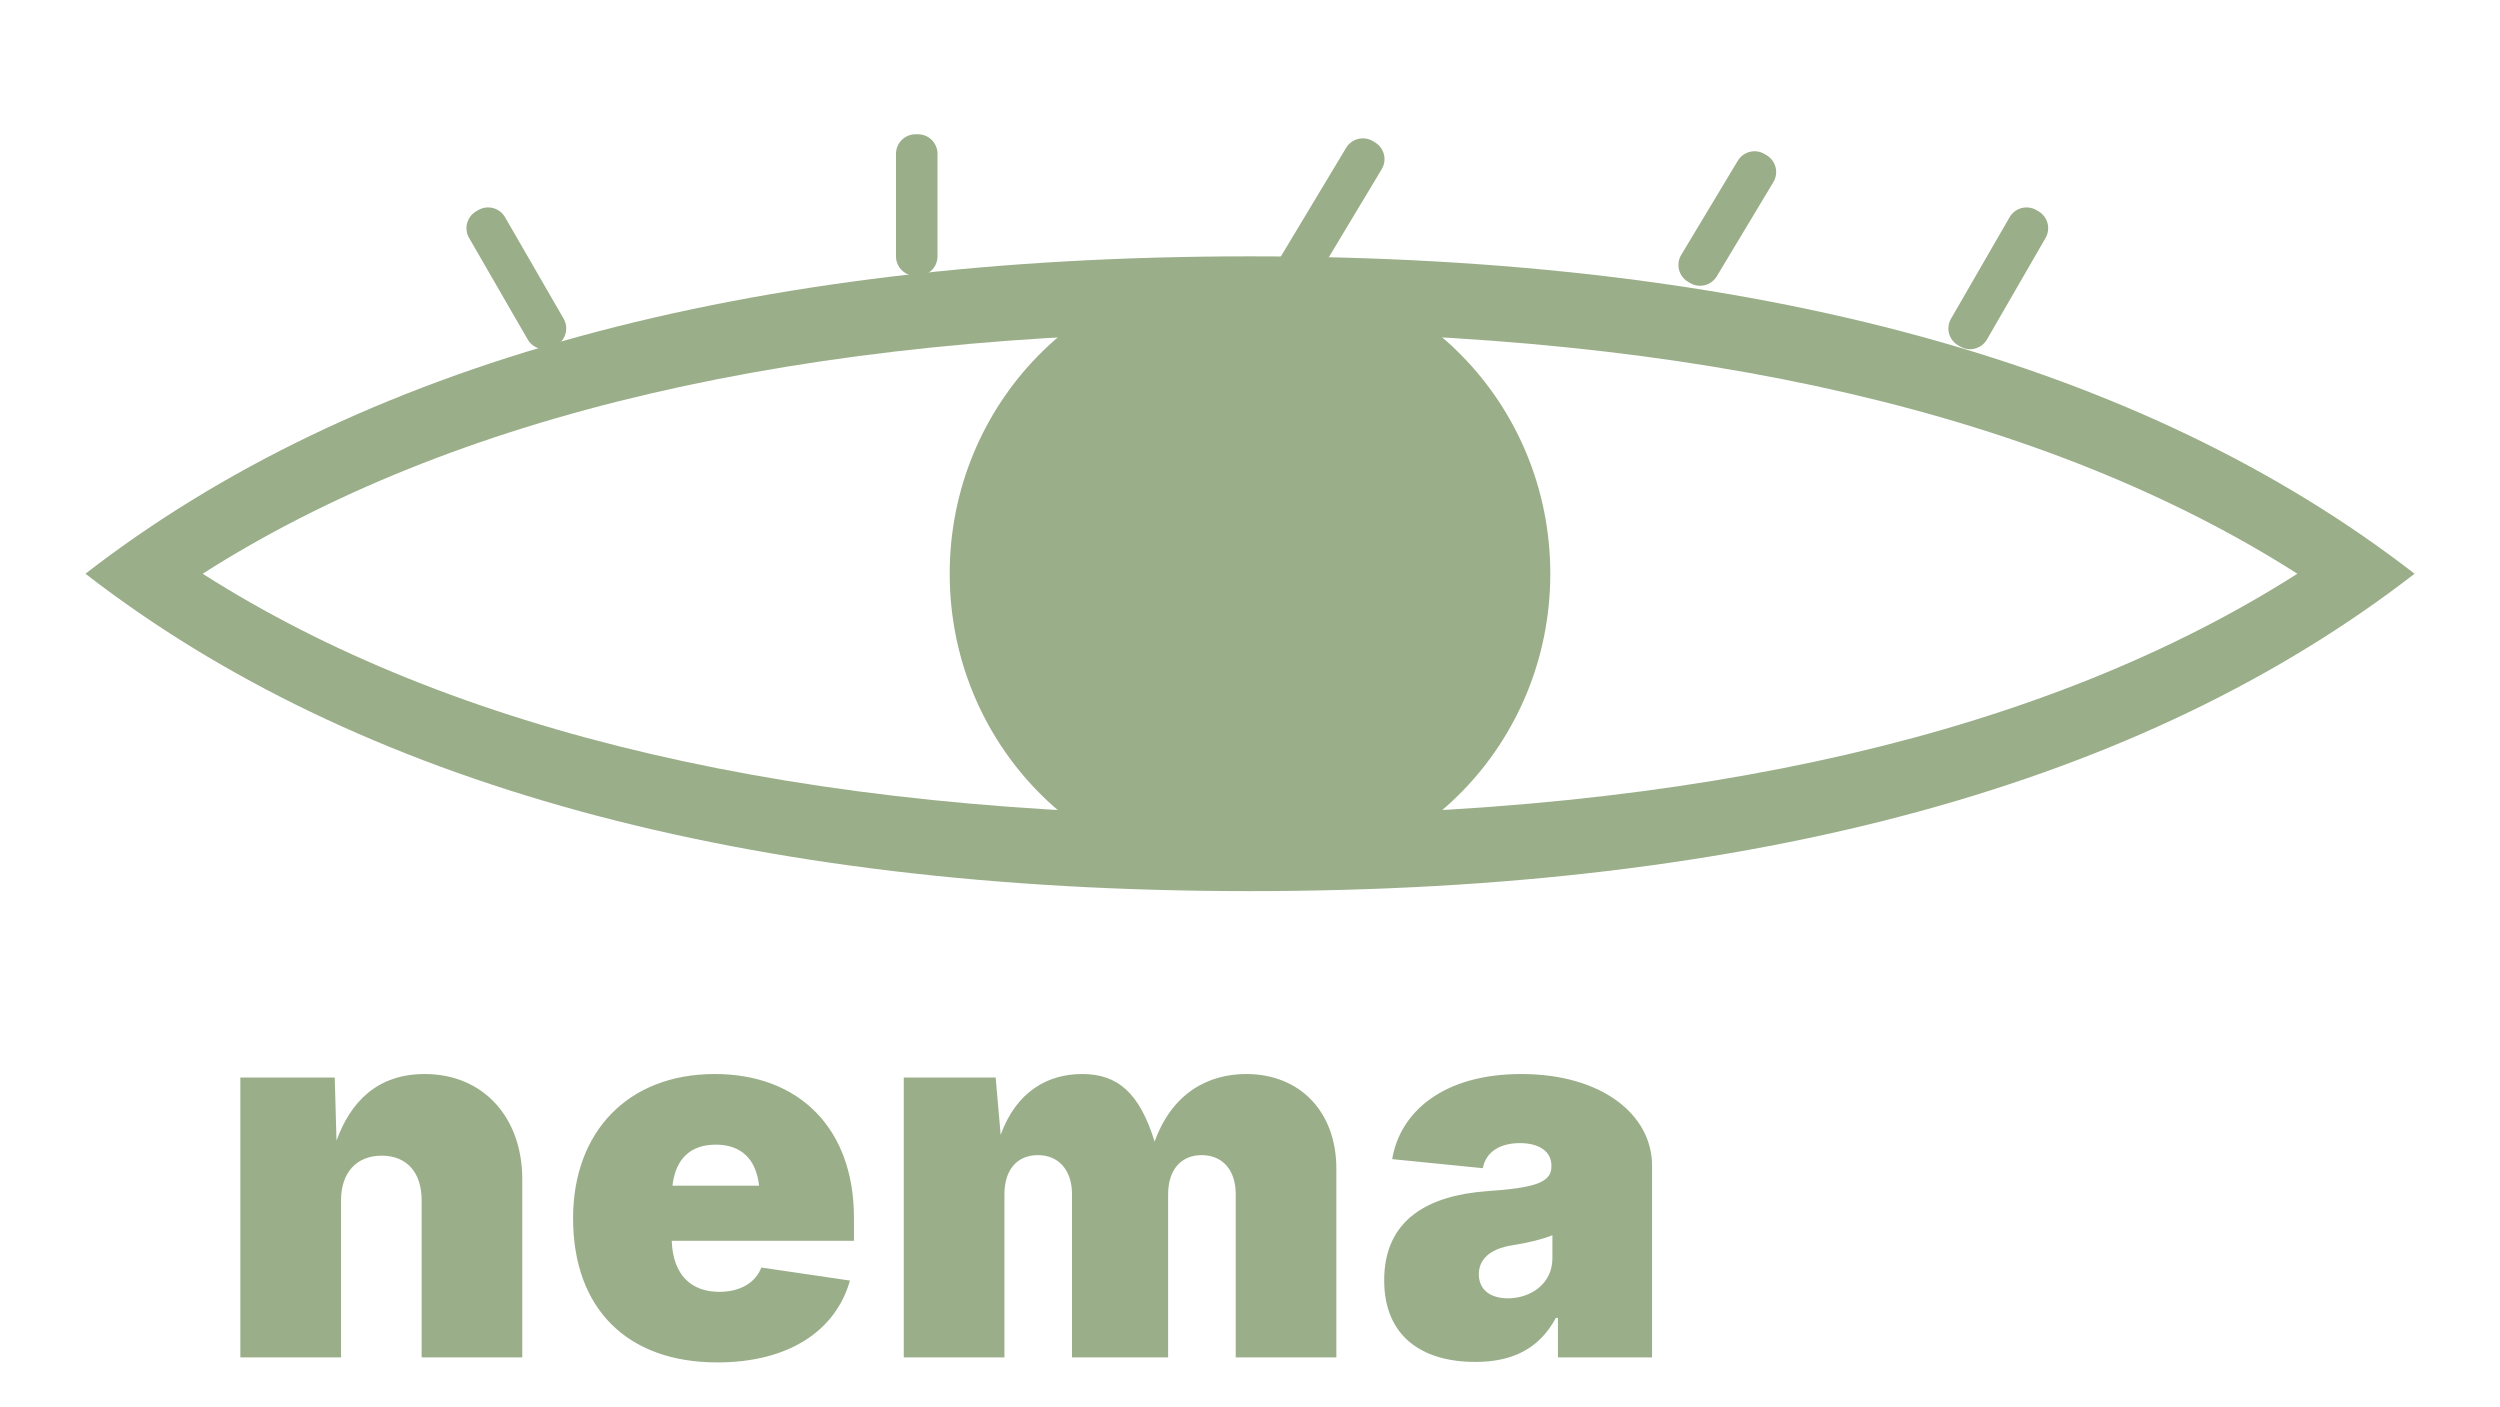
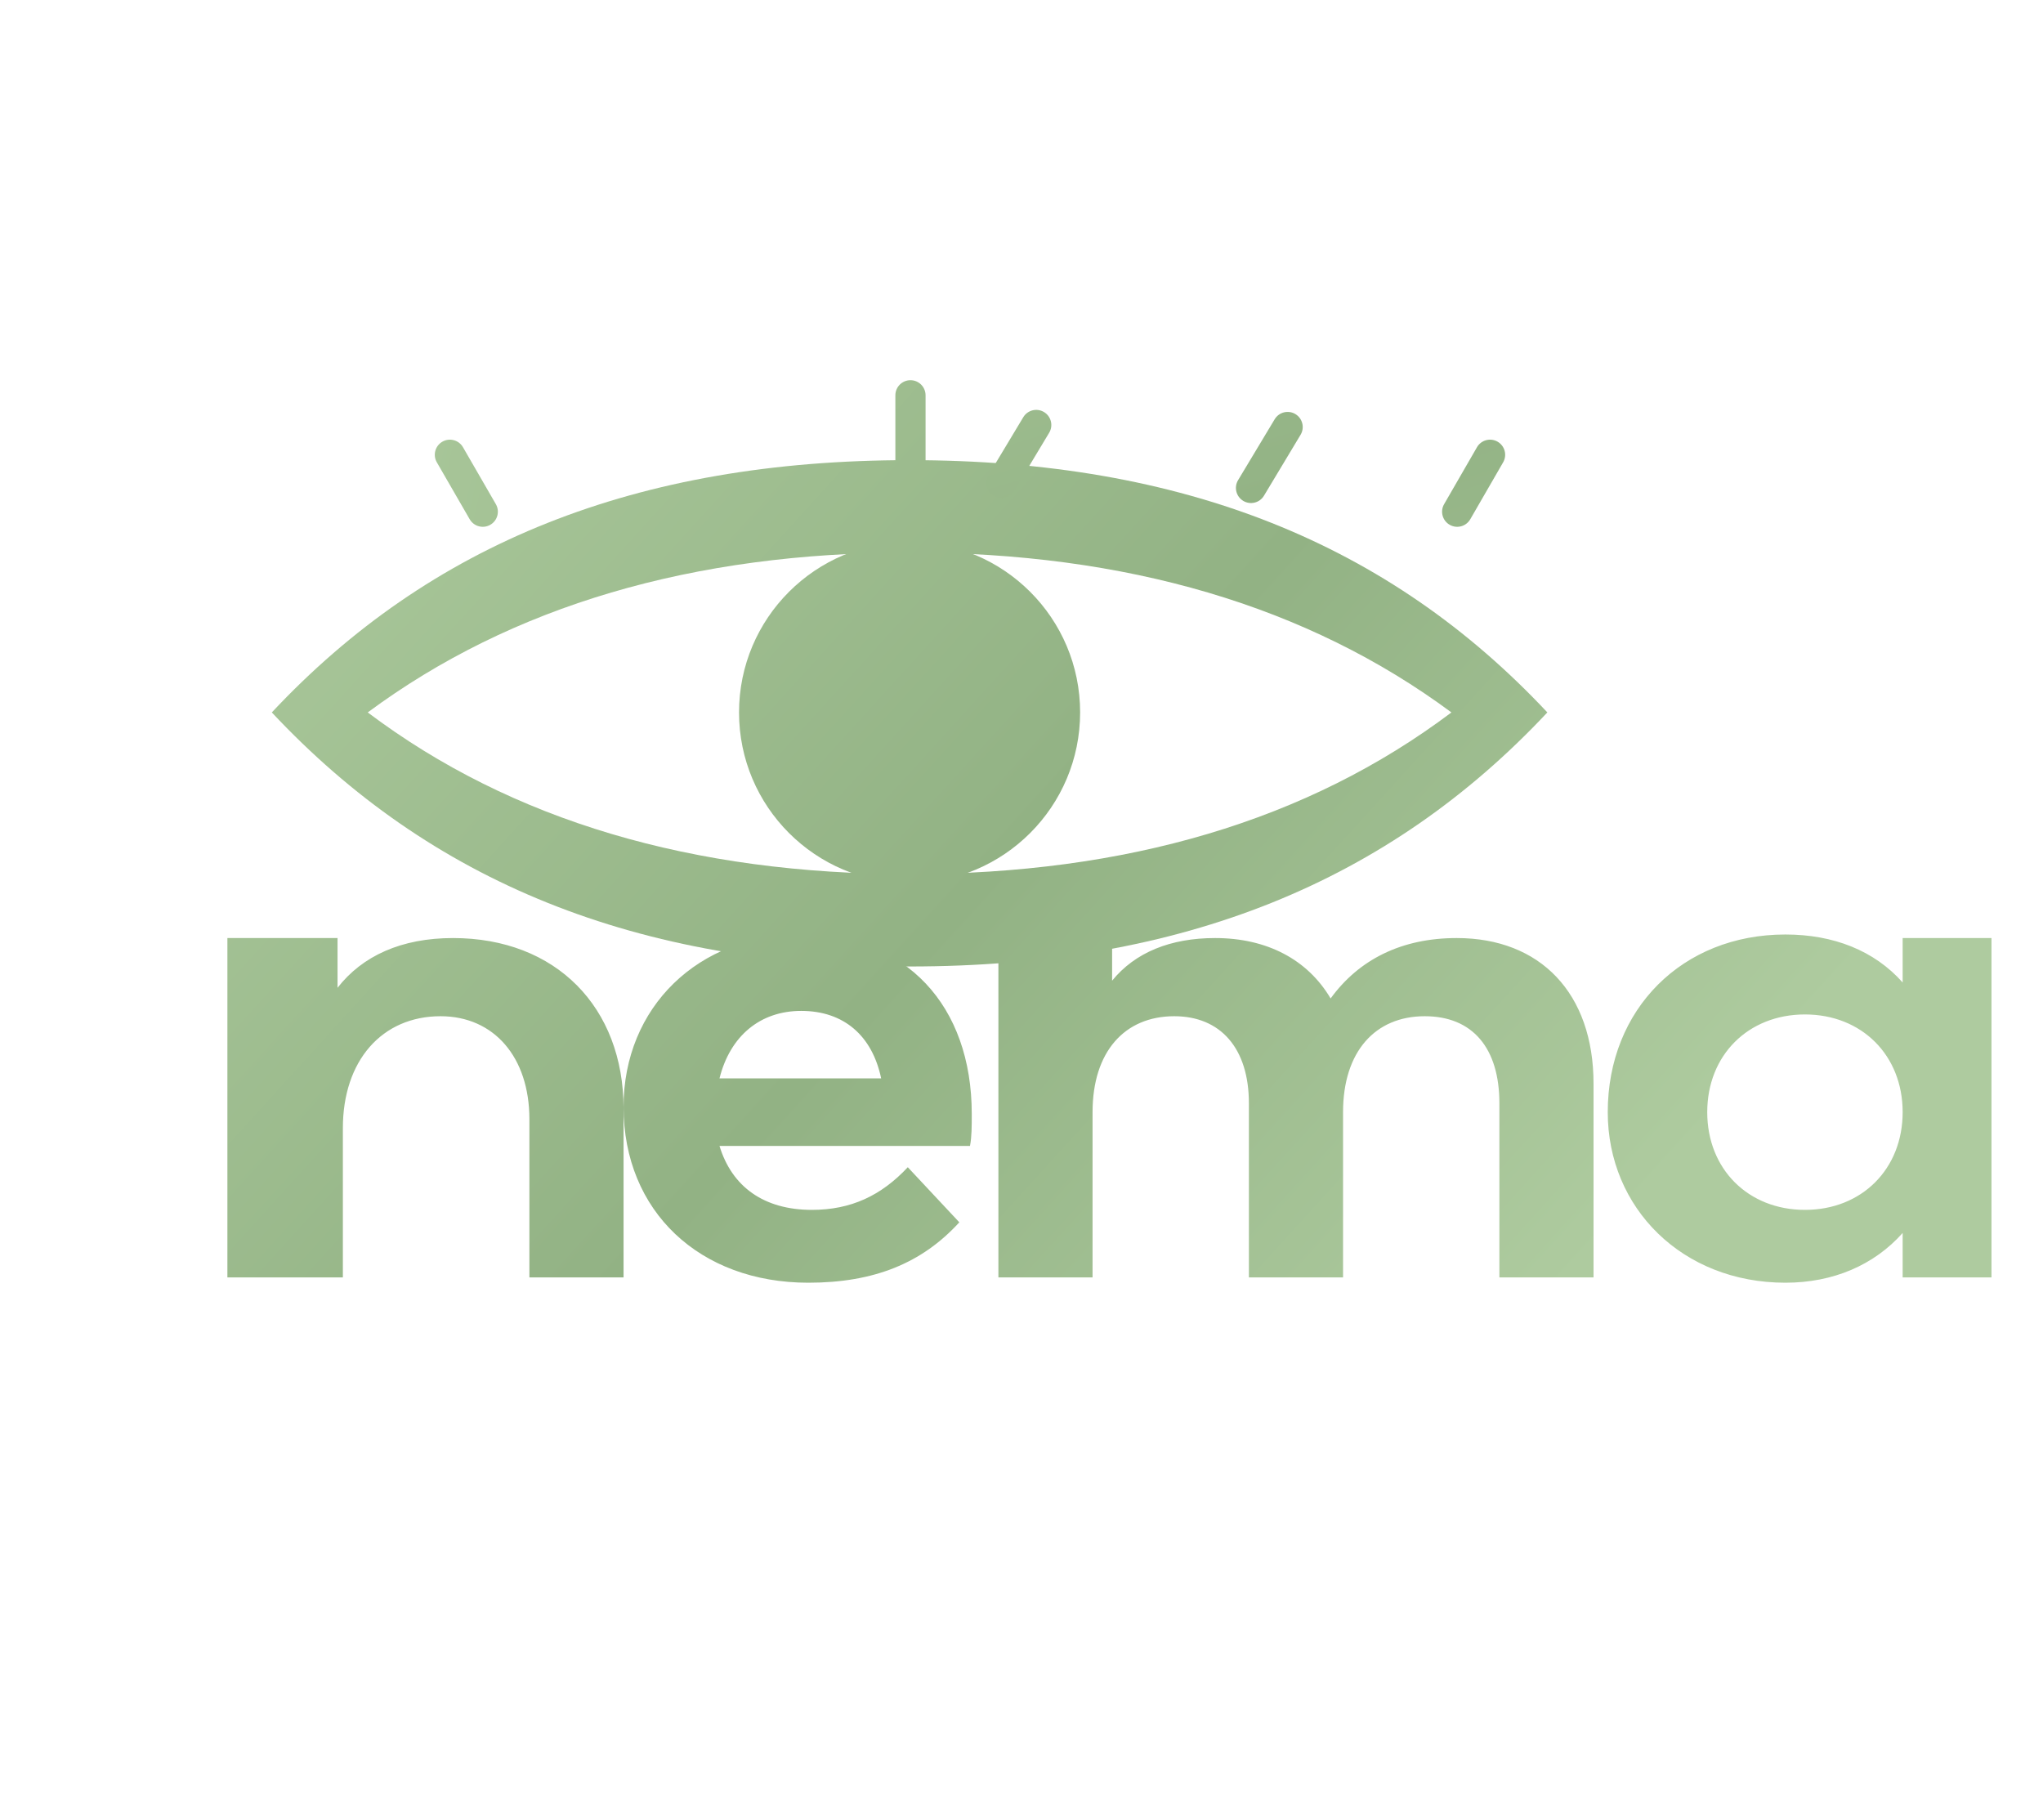
- <svg xmlns="http://www.w3.org/2000/svg" viewBox="0 0 1024 576" role="img" aria-labelledby="title desc">
-   <g fill="#9aae89">
-     <path d="M512 105c-207 0-366 44-477 130 111 86 270 130 477 130s366-44 477-130c-111-86-270-130-477-130Zm0 31c184 0 327 34 429 99-102 65-245 99-429 99s-327-34-429-99c102-65 245-99 429-99Z" />
-     <ellipse cx="512" cy="235" rx="123" ry="126" />
-     <rect x="367" y="55" width="17" height="58" rx="8" />
-     <rect x="203" y="82" width="17" height="64" rx="8" transform="rotate(-30 211.5 114)" />
-     <rect x="536" y="53" width="17" height="71" rx="8" transform="rotate(31 544.5 88.5)" />
-     <rect x="699" y="59" width="17" height="61" rx="8" transform="rotate(31 707.5 89.5)" />
-     <rect x="810" y="82" width="17" height="64" rx="8" transform="rotate(30 818.5 114)" />
+ <svg xmlns="http://www.w3.org/2000/svg" viewBox="0 0 1150 1024" role="img" aria-labelledby="title desc">
+   <defs>
+     <linearGradient id="logoGreen" x1="220" y1="225" x2="830" y2="780" gradientUnits="userSpaceOnUse">
+       <stop offset="0" stop-color="#a9c79a" />
+       <stop offset="0.52" stop-color="#92b284" />
+       <stop offset="1" stop-color="#aecb9f" />
+     </linearGradient>
+   </defs>
+   <g fill="url(#logoGreen)">
+     <path d="M153 401c89-95 205-142 359-142s270 47 359 142c-89 95-205 143-359 143s-270-48-359-143Zm54 0c81 61 183 91 305 91s224-30 305-91c-81-60-183-90-305-90s-224 30-305 90Z" />
+     <circle cx="512" cy="401" r="96" />
+     <rect x="504" y="214" width="17" height="54" rx="8.5" />
+     <rect x="254" y="245" width="17" height="54" rx="8.5" transform="rotate(-30 262.5 272)" />
+     <rect x="565" y="228" width="17" height="55" rx="8.5" transform="rotate(31 573.5 255.5)" />
+     <rect x="706" y="229" width="17" height="57" rx="8.5" transform="rotate(31 714.5 257.5)" />
+     <rect x="821" y="245" width="17" height="54" rx="8.5" transform="rotate(30 829.5 272)" />
+     <path d="M128 528h53v191h-53V528Zm127 0c58 0 96 39 96 96v95h-53v-89c0-35-20-58-50-58-33 0-55 25-55 63v84h-53v-191h50v28c14-18 36-28 65-28Zm200 194c-61 0-104-40-104-99 0-56 42-97 100-97 59 0 96 40 96 101 0 7 0 13-1 18H405c7 23 25 36 52 36 22 0 39-8 54-24l29 31c-21 23-48 34-85 34Zm-50-115h91c-5-24-21-38-45-38-23 0-40 14-46 38Zm171-79h50v24c13-16 33-24 58-24 29 0 52 12 65 34 16-22 40-34 71-34 47 0 77 31 77 82v109h-53V621c0-31-15-49-42-49-28 0-46 20-46 54v93h-53v-98c0-31-16-49-42-49-28 0-46 20-46 54v93h-53V528Zm329 98c0-58 42-100 100-100 27 0 50 9 66 27v-25h50v191h-50v-25c-16 18-39 28-66 28-58 0-100-42-100-96Zm166 0c0-32-23-55-55-55s-55 23-55 55 23 55 55 55 55-23 55-55Z" />
  </g>
-   <text x="88" y="556" fill="#9aae89" font-family="Inter, Arial, sans-serif" font-size="210" font-weight="900" letter-spacing="4">nema</text>
</svg>
